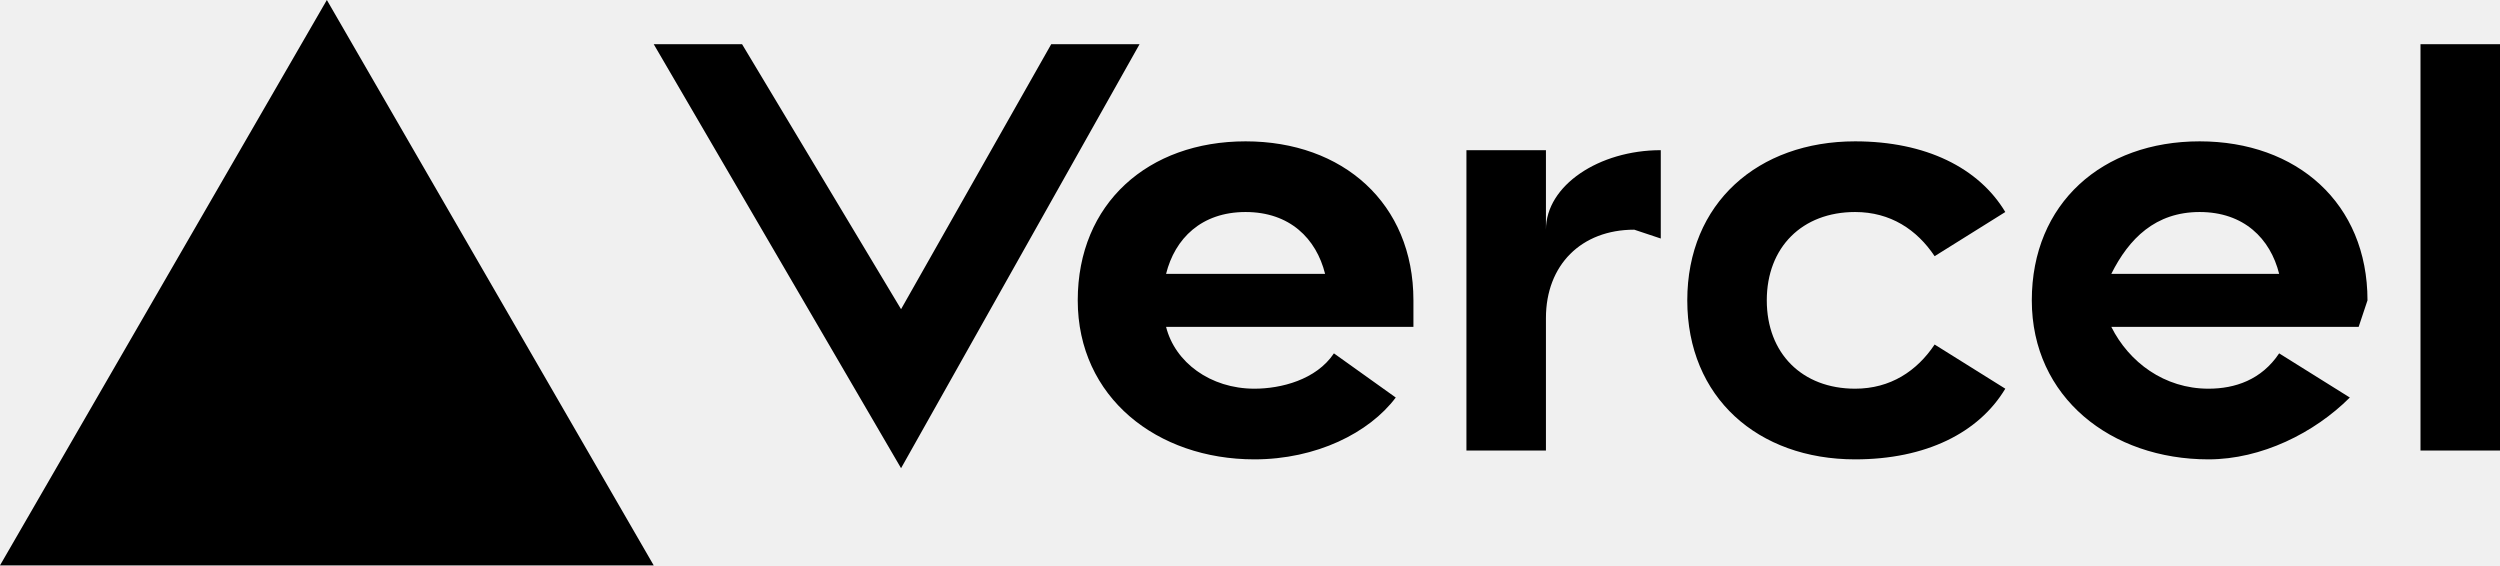
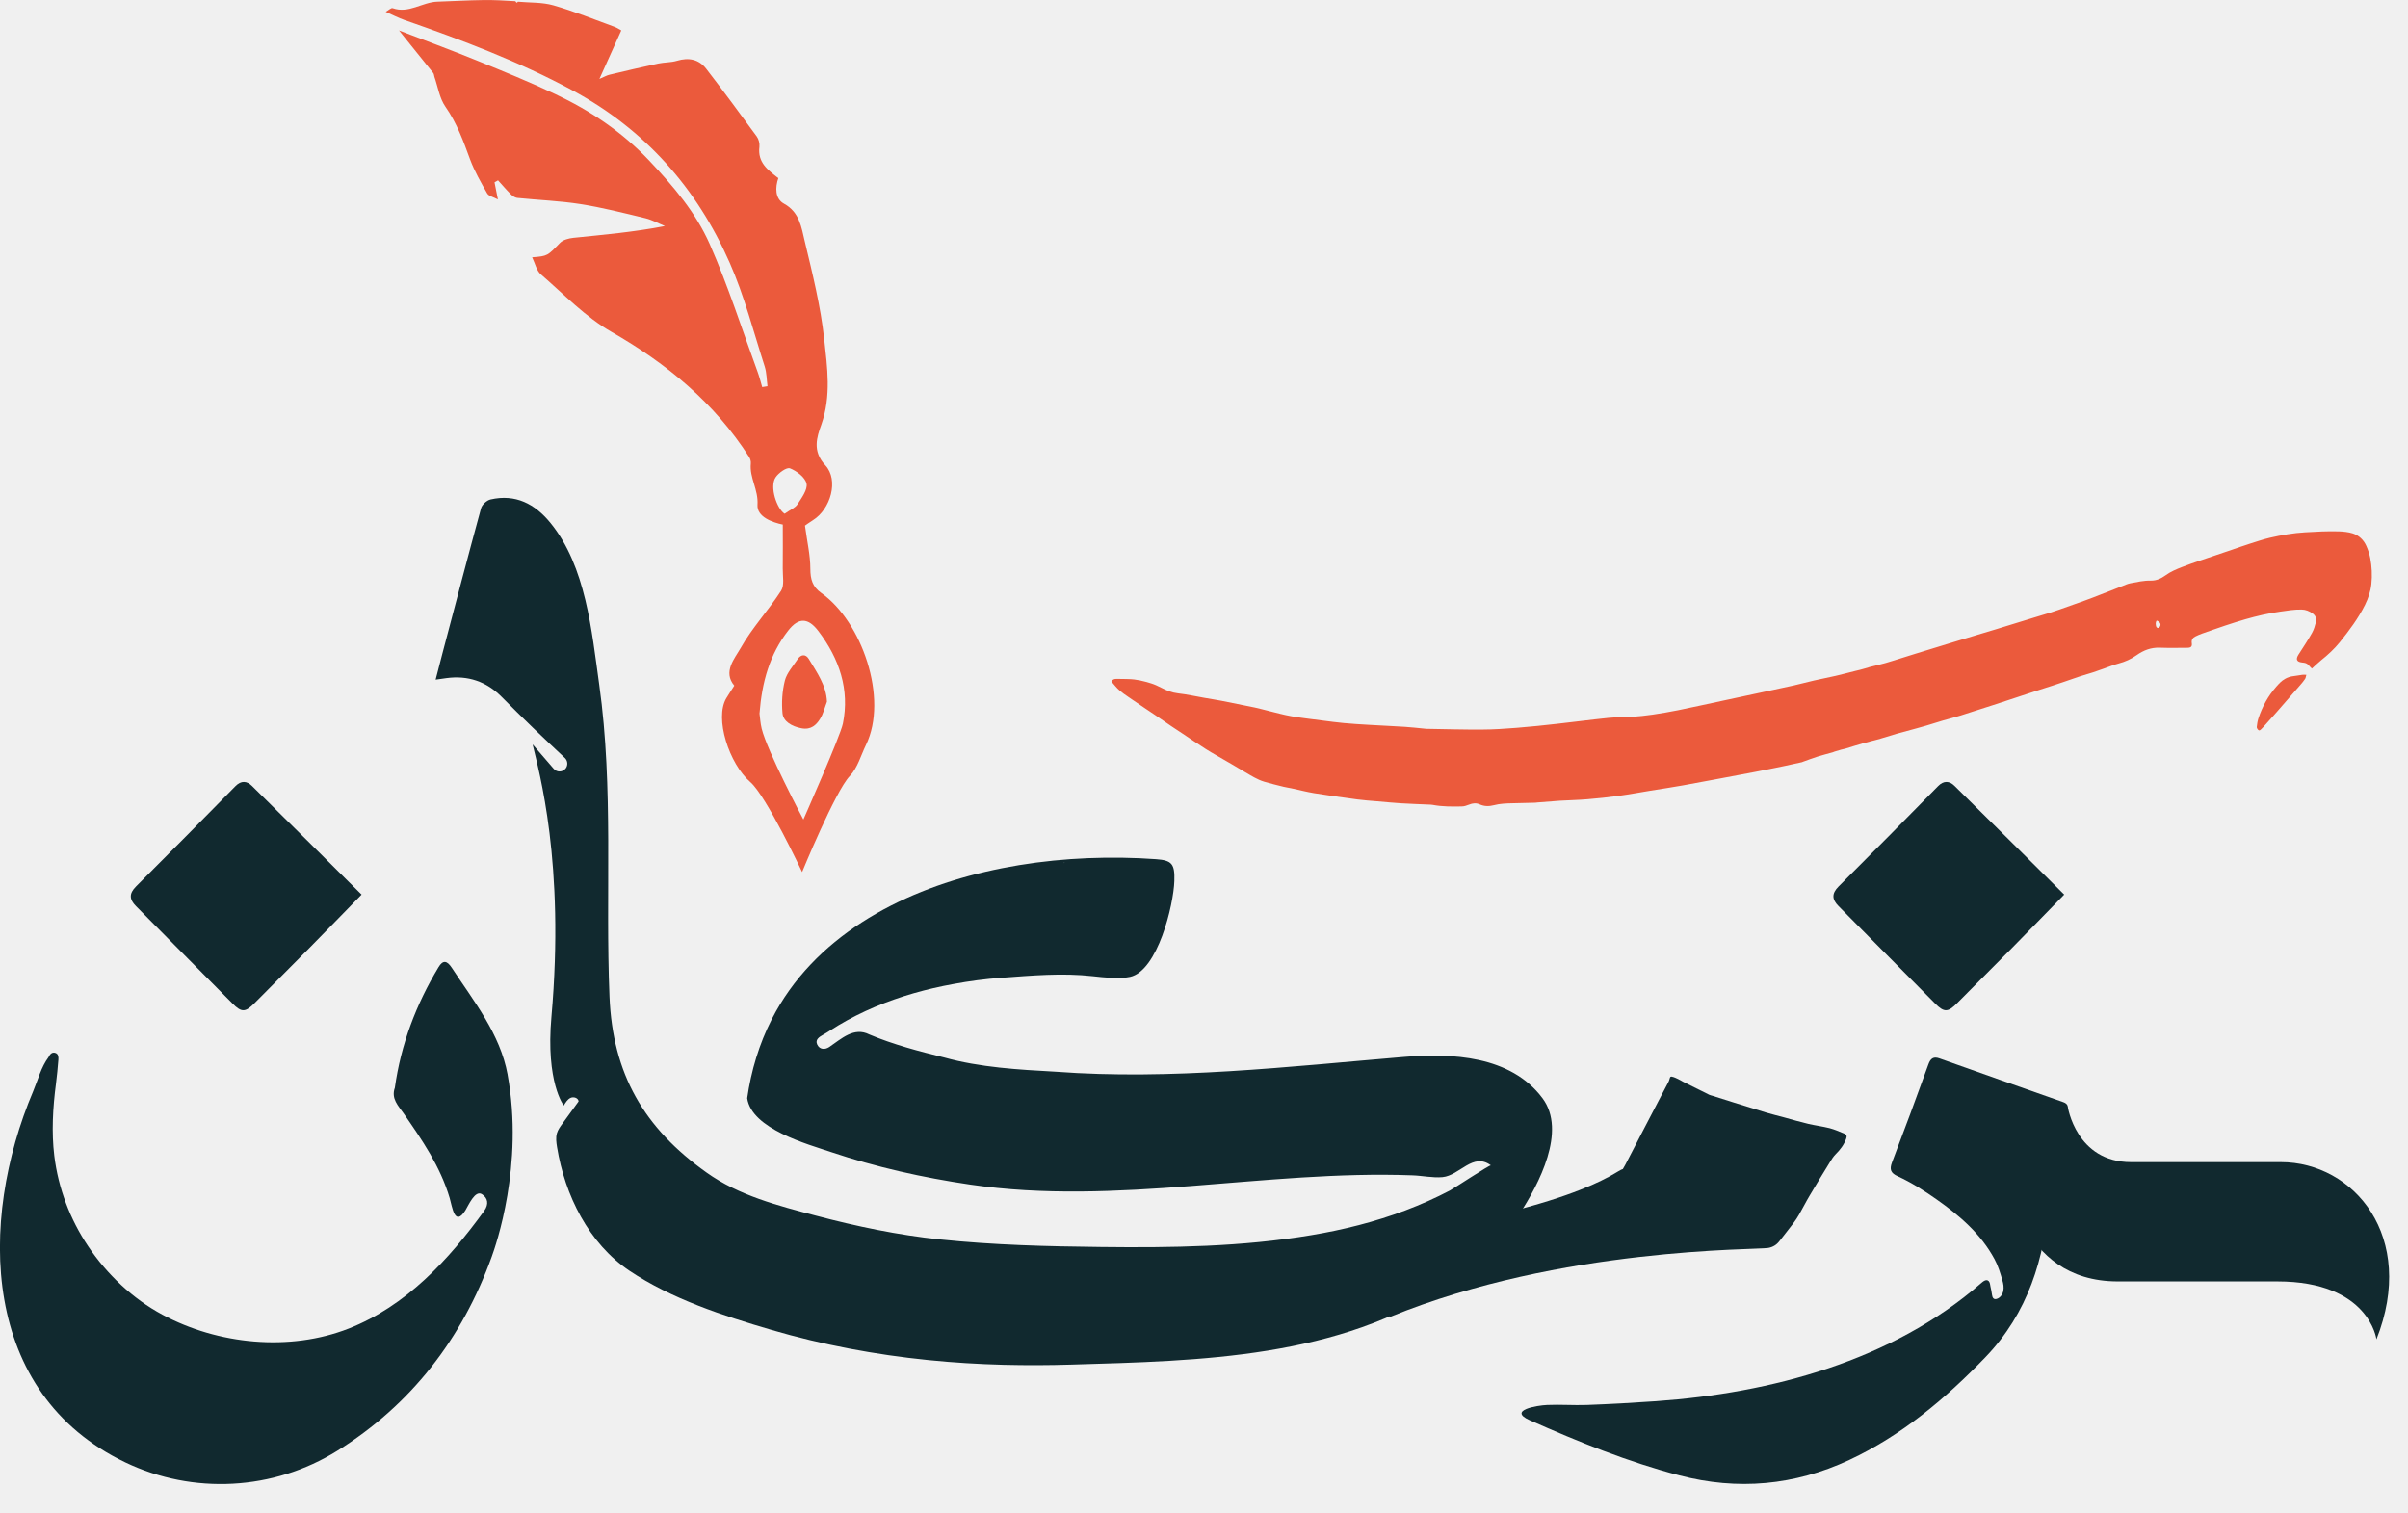
- <svg xmlns="http://www.w3.org/2000/svg" fill="none" viewBox="0 0 283 64">
-   <path fill="black" d="M141 16c-11 0-19 7-19 18s9 18 20 18c7 0 13-3 16-7l-7-5c-2 3-6 4-9 4-5 0-9-3-10-7h28v-3c0-11-8-18-19-18zm-9 15c1-4 4-7 9-7s8 3 9 7h-18zm117-15c-11 0-19 7-19 18s9 18 20 18c6 0 12-3 16-7l-8-5c-2 3-5 4-8 4-5 0-9-3-11-7h28l1-3c0-11-8-18-19-18zm-10 15c2-4 5-7 10-7s8 3 9 7h-19zm-39 3c0 6 4 10 10 10 4 0 7-2 9-5l8 5c-3 5-9 8-17 8-11 0-19-7-19-18s8-18 19-18c8 0 14 3 17 8l-8 5c-2-3-5-5-9-5-6 0-10 4-10 10zm83-29v46h-9V5h9zM37 0l37 64H0L37 0zm92 5-27 48L74 5h10l18 30 17-30h10zm59 12v10l-3-1c-6 0-10 4-10 10v15h-9V17h9v9c0-5 6-9 13-9z" />
+ <svg xmlns="http://www.w3.org/2000/svg" width="78" height="49" viewBox="0 0 78 49" fill="none">
+   <g clip-path="url(#clip0_738_2183)">
+     <path d="M66.83 35.703C65.493 35.235 64.158 34.761 62.822 34.288C62.635 34.222 62.537 34.283 62.466 34.478C62.082 35.54 61.69 36.599 61.287 37.654C61.197 37.889 61.248 38.004 61.468 38.104C61.913 38.308 62.325 38.571 62.725 38.852C63.474 39.379 64.163 39.968 64.608 40.794C64.725 41.01 64.793 41.241 64.861 41.476C64.894 41.589 64.915 41.709 64.89 41.825C64.866 41.94 64.786 42.049 64.673 42.08C64.573 42.108 64.537 42.034 64.525 41.946C64.514 41.855 64.495 41.767 64.475 41.678C64.464 41.624 64.46 41.547 64.42 41.505C64.339 41.419 64.223 41.526 64.158 41.582C61.272 44.092 57.369 45.129 53.642 45.393C52.894 45.446 52.146 45.487 51.397 45.515C50.97 45.53 50.542 45.496 50.114 45.515C49.789 45.529 48.823 45.686 49.553 46.01C51.13 46.71 52.727 47.358 54.397 47.796C56.287 48.291 58.134 48.124 59.902 47.297C61.599 46.503 63.01 45.318 64.311 43.969C65.688 42.539 66.23 40.767 66.371 38.876C66.433 38.056 66.56 37.284 66.795 36.514C66.849 36.339 66.9 36.164 66.96 35.991C67.007 35.85 66.985 35.758 66.828 35.702L66.83 35.703Z" fill="#11292F" />
+     <path d="M76.978 43.389C78.293 40.067 76.243 37.648 73.883 37.648H69.029C67.25 37.648 66.979 35.853 66.979 35.853L65.045 37.961C65.045 37.961 65.316 41.513 68.603 41.513H73.767C76.745 41.513 76.978 43.39 76.978 43.39V43.389Z" fill="#11292F" />
+     <path d="M45.034 42.659C50.572 40.397 56.922 40.495 57.277 40.428C57.428 40.401 57.545 40.33 57.639 40.208C57.788 40.014 57.942 39.824 58.089 39.63C58.156 39.54 58.219 39.449 58.273 39.353C58.392 39.147 58.498 38.933 58.621 38.728C58.836 38.362 59.058 38.001 59.28 37.64C59.333 37.553 59.388 37.465 59.459 37.394C59.608 37.246 59.731 37.088 59.803 36.885C59.832 36.804 59.814 36.756 59.74 36.724C59.584 36.663 59.431 36.591 59.27 36.549C59.041 36.491 58.803 36.462 58.573 36.408C58.312 36.347 58.055 36.271 57.796 36.2C57.598 36.147 57.399 36.099 57.202 36.04C56.86 35.937 56.52 35.83 56.178 35.722C55.943 35.649 55.71 35.574 55.475 35.5C55.439 35.489 55.401 35.482 55.368 35.467C55.083 35.325 54.797 35.182 54.513 35.041C54.488 35.027 54.463 35.011 54.438 34.998C54.363 34.962 54.29 34.919 54.211 34.893C54.108 34.861 54.102 34.871 54.074 34.976C54.066 35.007 54.052 35.037 54.038 35.064C53.966 35.202 53.894 35.338 53.822 35.474C53.629 35.846 53.435 36.216 53.241 36.588C53.043 36.967 52.846 37.347 52.65 37.727C52.627 37.771 52.6 37.814 52.568 37.872C52.317 37.922 51.099 39.254 42.965 40.344" fill="#11292F" />
+     <path d="M66.864 28.981C66.246 29.614 65.702 30.174 65.155 30.729C64.573 31.318 63.985 31.902 63.403 32.491C63.1 32.798 62.98 32.81 62.68 32.508C61.636 31.46 60.599 30.405 59.556 29.356C59.338 29.137 59.327 28.949 59.556 28.718C60.636 27.641 61.708 26.558 62.776 25.47C62.966 25.276 63.149 25.3 63.309 25.457C64.481 26.61 65.646 27.771 66.864 28.981Z" fill="#11292F" />
+     <path d="M11.713 28.981C11.095 29.614 10.552 30.174 10.004 30.729C9.422 31.318 8.834 31.902 8.252 32.491C7.949 32.798 7.829 32.81 7.529 32.508C6.485 31.46 5.448 30.405 4.406 29.356C4.187 29.137 4.176 28.949 4.406 28.718C5.485 27.641 6.557 26.558 7.625 25.47C7.815 25.276 7.998 25.3 8.158 25.457C9.331 26.61 10.495 27.771 11.713 28.981Z" fill="#11292F" />
+     <path d="M49.965 35.578C48.935 34.197 47.023 34.111 45.462 34.242C41.737 34.554 37.93 34.999 34.193 34.719C32.986 34.652 31.751 34.583 30.583 34.259C29.76 34.056 28.94 33.841 28.159 33.513C27.66 33.258 27.251 33.656 26.861 33.92C26.723 34.012 26.548 34.007 26.47 33.837C26.398 33.68 26.538 33.592 26.656 33.526C26.825 33.433 26.981 33.321 27.146 33.224C27.528 32.995 27.927 32.796 28.336 32.622C29.153 32.276 30.013 32.036 30.886 31.878C31.396 31.784 31.913 31.714 32.429 31.677C33.413 31.605 34.411 31.514 35.403 31.626C35.756 31.665 36.257 31.722 36.604 31.647C37.5 31.451 38.015 29.317 38.039 28.544C38.057 27.987 37.964 27.871 37.446 27.834C37.084 27.808 36.723 27.792 36.362 27.787C34.867 27.764 33.365 27.905 31.908 28.245C29.121 28.895 26.353 30.365 24.998 33.021C24.591 33.82 24.33 34.689 24.203 35.578C24.348 36.574 26.164 37.068 26.92 37.322C28.378 37.812 29.9 38.151 31.422 38.375C36.176 39.077 40.981 37.898 45.753 38.076C46.072 38.087 46.41 38.163 46.726 38.134C47.281 38.083 47.713 37.317 48.293 37.753C48.261 37.728 47.099 38.496 46.969 38.565C46.501 38.811 46.017 39.026 45.522 39.213C44.537 39.585 43.513 39.841 42.476 40.014C40.227 40.392 37.946 40.424 35.667 40.397C33.927 40.378 32.185 40.334 30.454 40.153C29.09 40.012 27.746 39.73 26.421 39.38C25.205 39.059 23.93 38.73 22.889 37.987C20.857 36.54 19.847 34.793 19.743 32.289C19.603 28.896 19.884 25.569 19.41 22.179C19.166 20.44 18.981 18.352 17.831 16.941C17.327 16.322 16.698 15.994 15.889 16.18C15.769 16.208 15.615 16.347 15.583 16.464C15.158 18.016 14.753 19.575 14.341 21.131C14.268 21.413 14.196 21.694 14.111 22.018C14.263 21.996 14.359 21.982 14.457 21.969C15.156 21.874 15.754 22.075 16.253 22.579C16.589 22.918 16.927 23.254 17.273 23.586C17.61 23.91 17.951 24.231 18.296 24.554C18.389 24.642 18.403 24.787 18.326 24.891C18.275 24.958 18.201 24.992 18.125 24.992C18.056 24.992 17.986 24.964 17.936 24.905L17.252 24.114C17.455 24.975 18.305 27.957 17.862 32.942C17.673 35.063 18.261 35.815 18.261 35.815C18.32 35.719 18.38 35.615 18.481 35.567C18.581 35.519 18.733 35.569 18.742 35.68C18.563 35.925 18.386 36.168 18.21 36.412C18.142 36.505 18.074 36.6 18.04 36.711C17.997 36.856 18.02 37.012 18.044 37.164C18.296 38.715 19.068 40.282 20.392 41.169C21.755 42.082 23.429 42.627 24.989 43.083C26.647 43.569 28.352 43.887 30.069 44.061C30.881 44.143 31.697 44.193 32.513 44.214C33.245 44.232 33.978 44.23 34.711 44.207C38.876 44.083 43.385 44.006 46.974 41.572C47.858 40.972 48.646 40.213 49.231 39.31C49.843 38.365 50.758 36.642 49.965 35.578ZM34.464 27.947C34.472 27.947 34.479 27.947 34.487 27.945C34.477 27.951 34.468 27.954 34.459 27.959C34.46 27.956 34.463 27.952 34.464 27.947Z" fill="#11292F" />
+     <path d="M16.443 34.814C16.201 33.492 15.349 32.442 14.631 31.347C14.48 31.12 14.349 31.091 14.204 31.334C13.479 32.54 12.986 33.833 12.79 35.238C12.662 35.59 12.903 35.825 13.072 36.066C13.671 36.928 14.263 37.788 14.566 38.812C14.649 39.09 14.725 39.761 15.074 39.213C15.168 39.065 15.386 38.537 15.614 38.689C15.798 38.809 15.845 39.005 15.682 39.231C14.532 40.818 13.152 42.311 11.297 43.039C9.378 43.792 7.061 43.557 5.26 42.59C4.299 42.074 3.464 41.284 2.856 40.375C2.268 39.499 1.888 38.493 1.759 37.444C1.666 36.681 1.712 35.878 1.812 35.118C1.847 34.856 1.87 34.592 1.892 34.326C1.898 34.243 1.891 34.144 1.798 34.112C1.684 34.072 1.619 34.154 1.573 34.248C1.45 34.413 1.366 34.594 1.292 34.781C1.218 34.968 1.155 35.161 1.077 35.347C-0.72 39.589 -0.616 45.14 4.063 47.377C6.259 48.428 8.859 48.289 10.928 46.998C13.307 45.513 14.971 43.375 15.93 40.707C16.053 40.366 16.979 37.749 16.442 34.814H16.443ZM1.65 35.58L1.645 35.575H1.65V35.58Z" fill="#11292F" />
+     <path d="M25.361 16.995C25.017 16.924 24.512 16.744 24.537 16.353C24.57 15.863 24.274 15.477 24.321 15.018C24.328 14.951 24.307 14.868 24.271 14.811C23.145 13.053 21.606 11.782 19.808 10.752C18.965 10.27 18.262 9.53 17.516 8.884C17.378 8.765 17.334 8.533 17.237 8.335C17.742 8.297 17.732 8.288 18.138 7.87C18.237 7.768 18.422 7.72 18.573 7.704C19.551 7.603 20.531 7.519 21.538 7.323C21.328 7.237 21.125 7.123 20.907 7.07C20.207 6.901 19.507 6.722 18.799 6.611C18.123 6.505 17.435 6.481 16.753 6.411C16.678 6.403 16.597 6.345 16.541 6.288C16.398 6.145 16.267 5.991 16.132 5.842L16.019 5.907C16.05 6.065 16.082 6.223 16.128 6.46C15.98 6.381 15.831 6.353 15.781 6.265C15.577 5.908 15.369 5.547 15.227 5.164C15.009 4.57 14.798 3.985 14.428 3.457C14.238 3.186 14.186 2.816 14.072 2.491C14.058 2.449 14.059 2.397 14.033 2.365C13.671 1.911 13.305 1.458 12.924 0.986C13.752 1.305 14.598 1.616 15.432 1.955C16.29 2.304 17.151 2.653 17.989 3.05C19.123 3.585 20.151 4.273 21.027 5.2C21.804 6.022 22.539 6.885 22.991 7.91C23.586 9.261 24.037 10.675 24.546 12.063C24.603 12.219 24.642 12.381 24.689 12.54C24.747 12.531 24.803 12.521 24.861 12.512C24.833 12.299 24.835 12.076 24.771 11.875C24.408 10.748 24.112 9.589 23.636 8.51C22.568 6.087 20.895 4.197 18.548 2.93C16.803 1.987 14.961 1.297 13.1 0.648C12.906 0.58 12.722 0.484 12.494 0.383C12.586 0.332 12.671 0.247 12.72 0.265C13.24 0.449 13.676 0.071 14.163 0.054C14.662 0.038 15.159 0.008 15.658 0.002C16.001 -0.003 16.345 0.017 16.687 0.038C16.712 0.039 16.73 0.135 16.773 0.055C17.159 0.09 17.561 0.068 17.927 0.173C18.6 0.366 19.251 0.632 19.911 0.872C19.993 0.902 20.067 0.955 20.125 0.986C19.873 1.544 19.664 2.009 19.416 2.558C19.575 2.489 19.656 2.441 19.744 2.421C20.268 2.296 20.794 2.172 21.322 2.059C21.522 2.016 21.736 2.028 21.93 1.969C22.308 1.856 22.637 1.919 22.876 2.229C23.433 2.95 23.974 3.685 24.513 4.422C24.577 4.509 24.612 4.649 24.599 4.756C24.536 5.266 24.872 5.506 25.212 5.771C25.109 6.066 25.1 6.437 25.395 6.598C25.9 6.874 25.959 7.364 26.066 7.809C26.317 8.86 26.582 9.918 26.698 10.988C26.797 11.9 26.934 12.831 26.603 13.76C26.463 14.154 26.302 14.612 26.733 15.072C27.181 15.553 26.905 16.497 26.331 16.853C26.208 16.929 26.093 17.016 26.075 17.028C26.145 17.55 26.248 17.988 26.249 18.425C26.249 18.766 26.319 19.009 26.601 19.209C27.91 20.13 28.788 22.618 28.05 24.134C27.884 24.475 27.777 24.878 27.527 25.139C27.06 25.624 25.982 28.25 25.982 28.25C25.982 28.25 24.826 25.785 24.302 25.333C23.624 24.75 23.134 23.27 23.529 22.616C23.611 22.481 23.698 22.349 23.785 22.213C23.41 21.762 23.797 21.337 23.989 20.998C24.359 20.34 24.89 19.776 25.301 19.138C25.415 18.96 25.351 18.661 25.355 18.416C25.361 17.947 25.356 17.479 25.356 16.998L25.361 16.995ZM24.602 23.117C24.62 23.249 24.63 23.431 24.672 23.603C24.848 24.332 26.023 26.549 26.023 26.549C26.023 26.549 27.218 23.855 27.303 23.442C27.528 22.339 27.186 21.337 26.511 20.447C26.181 20.011 25.873 19.993 25.535 20.424C24.929 21.199 24.68 22.104 24.602 23.116V23.117ZM25.416 16.643C25.604 16.51 25.76 16.451 25.833 16.337C25.966 16.128 26.166 15.862 26.125 15.666C26.082 15.465 25.808 15.258 25.59 15.172C25.483 15.13 25.216 15.32 25.12 15.469C24.922 15.775 25.165 16.483 25.415 16.643H25.416Z" fill="#EB5A3C" />
+     <path d="M26.785 22.738C26.713 22.924 26.67 23.121 26.563 23.291C26.446 23.477 26.278 23.655 25.958 23.593C25.636 23.53 25.372 23.368 25.347 23.109C25.314 22.758 25.337 22.392 25.424 22.047C25.486 21.803 25.688 21.58 25.839 21.353C25.945 21.196 26.098 21.183 26.197 21.346C26.459 21.781 26.767 22.208 26.787 22.735L26.785 22.738Z" fill="#EB5A3C" />
+     <path d="M74.885 21.656C74.856 21.626 74.825 21.602 74.802 21.571C74.753 21.505 74.687 21.473 74.608 21.467C74.596 21.467 74.585 21.464 74.572 21.463C74.393 21.444 74.356 21.359 74.453 21.207C74.603 20.975 74.754 20.746 74.89 20.506C74.952 20.397 74.988 20.27 75.019 20.147C75.047 20.036 75.001 19.938 74.91 19.873C74.804 19.799 74.69 19.75 74.555 19.747C74.318 19.742 74.087 19.782 73.855 19.815C73.475 19.868 73.104 19.955 72.736 20.06C72.514 20.123 72.296 20.195 72.076 20.267C71.826 20.35 71.58 20.439 71.332 20.525C71.257 20.553 71.183 20.582 71.112 20.619C71.028 20.662 70.98 20.726 70.996 20.833C71.013 20.943 70.972 20.985 70.853 20.986C70.555 20.988 70.256 20.994 69.958 20.983C69.677 20.973 69.435 21.066 69.211 21.224C69.03 21.353 68.833 21.441 68.618 21.497C68.462 21.538 68.311 21.603 68.158 21.656C68.039 21.698 67.919 21.742 67.799 21.781C67.655 21.828 67.509 21.868 67.365 21.914C67.196 21.97 67.027 22.03 66.859 22.088C66.732 22.132 66.603 22.175 66.475 22.216C66.323 22.266 66.171 22.311 66.02 22.362C65.57 22.51 65.12 22.66 64.67 22.807C64.281 22.934 63.89 23.059 63.499 23.183C63.313 23.241 63.124 23.288 62.937 23.342C62.758 23.394 62.579 23.453 62.401 23.506C62.286 23.539 62.171 23.572 62.056 23.603C61.853 23.659 61.649 23.711 61.446 23.769C61.271 23.82 61.097 23.874 60.923 23.927C60.911 23.931 60.901 23.935 60.889 23.939C60.706 23.987 60.519 24.032 60.337 24.084C60.149 24.137 59.964 24.197 59.778 24.253C59.733 24.266 59.685 24.273 59.639 24.286C59.567 24.307 59.495 24.329 59.423 24.35C59.404 24.355 59.387 24.366 59.368 24.372C59.203 24.419 59.037 24.46 58.874 24.511C58.718 24.56 58.567 24.619 58.414 24.673C58.398 24.678 58.384 24.687 58.369 24.691C58.175 24.734 57.981 24.777 57.787 24.818C57.689 24.839 57.593 24.858 57.495 24.878C57.284 24.919 57.074 24.963 56.863 25.004C56.08 25.151 55.299 25.301 54.515 25.443C54.163 25.508 53.808 25.557 53.454 25.616C53.12 25.67 52.789 25.733 52.453 25.779C52.106 25.827 51.758 25.865 51.41 25.893C51.117 25.918 50.821 25.922 50.528 25.94C50.282 25.956 50.037 25.978 49.791 25.997C49.772 25.998 49.752 26.002 49.732 26.004C49.486 26.01 49.24 26.017 48.993 26.022C48.79 26.026 48.589 26.033 48.389 26.085C48.238 26.124 48.083 26.127 47.933 26.059C47.817 26.006 47.703 26.018 47.586 26.066C47.51 26.097 47.427 26.124 47.346 26.125C47.032 26.131 46.717 26.133 46.406 26.074C46.387 26.07 46.366 26.068 46.347 26.067C46.026 26.053 45.703 26.043 45.382 26.023C45.116 26.006 44.851 25.98 44.585 25.957C44.38 25.939 44.172 25.926 43.967 25.898C43.498 25.835 43.029 25.77 42.561 25.694C42.314 25.653 42.071 25.589 41.827 25.537C41.745 25.52 41.663 25.509 41.582 25.489C41.37 25.436 41.155 25.386 40.947 25.323C40.724 25.255 40.529 25.129 40.33 25.013C40.032 24.836 39.735 24.659 39.434 24.489C39.177 24.345 38.929 24.187 38.685 24.021C38.435 23.849 38.18 23.686 37.929 23.517C37.763 23.406 37.601 23.29 37.437 23.179C37.186 23.009 36.933 22.844 36.685 22.671C36.493 22.536 36.288 22.418 36.133 22.235C36.09 22.183 36.046 22.132 36 22.078C36.036 22.015 36.092 21.995 36.151 21.994C36.286 21.991 36.421 21.999 36.556 22C36.806 22.004 37.045 22.064 37.281 22.137C37.394 22.172 37.505 22.222 37.61 22.277C37.785 22.368 37.96 22.44 38.159 22.462C38.447 22.494 38.732 22.559 39.018 22.608C39.201 22.641 39.386 22.668 39.57 22.704C39.93 22.774 40.289 22.846 40.647 22.921C40.795 22.952 40.94 22.995 41.088 23.03C41.34 23.091 41.589 23.162 41.844 23.206C42.177 23.263 42.513 23.299 42.849 23.344C43.074 23.373 43.299 23.403 43.523 23.424C43.797 23.449 44.071 23.467 44.345 23.482C44.73 23.506 45.115 23.521 45.5 23.546C45.711 23.559 45.92 23.584 46.13 23.604C46.154 23.607 46.178 23.609 46.202 23.611C46.802 23.62 47.404 23.639 48.004 23.635C48.382 23.634 48.76 23.608 49.135 23.578C49.567 23.545 49.997 23.498 50.429 23.45C50.987 23.388 51.542 23.314 52.101 23.257C52.35 23.231 52.602 23.242 52.852 23.224C53.078 23.209 53.303 23.184 53.528 23.152C53.803 23.111 54.078 23.065 54.35 23.01C54.865 22.905 55.378 22.791 55.892 22.681C56.313 22.591 56.733 22.501 57.153 22.411C57.468 22.344 57.784 22.277 58.098 22.207C58.319 22.158 58.537 22.097 58.757 22.047C58.99 21.994 59.224 21.949 59.456 21.896C59.67 21.847 59.88 21.79 60.092 21.737C60.146 21.724 60.202 21.712 60.254 21.698C60.338 21.676 60.423 21.651 60.506 21.628C60.522 21.624 60.536 21.616 60.551 21.612C60.725 21.568 60.9 21.529 61.071 21.481C61.258 21.428 61.442 21.367 61.628 21.309C61.772 21.263 61.916 21.218 62.06 21.174C62.246 21.117 62.431 21.06 62.618 21.003C62.777 20.953 62.938 20.904 63.097 20.856C63.307 20.793 63.515 20.728 63.724 20.665C64.021 20.576 64.32 20.488 64.616 20.397C65.039 20.267 65.461 20.136 65.884 20.007C66.066 19.951 66.25 19.896 66.431 19.841C66.526 19.811 66.62 19.778 66.714 19.746C66.98 19.652 67.246 19.558 67.512 19.463C67.606 19.43 67.698 19.396 67.791 19.359C68.021 19.27 68.25 19.18 68.48 19.091C68.613 19.039 68.745 18.985 68.878 18.933C68.919 18.917 68.962 18.905 69.004 18.896C69.223 18.855 69.441 18.804 69.666 18.809C69.85 18.813 70.003 18.742 70.149 18.636C70.311 18.518 70.495 18.441 70.681 18.369C70.856 18.301 71.032 18.239 71.208 18.178C71.573 18.053 71.939 17.931 72.305 17.807C72.482 17.747 72.658 17.683 72.835 17.627C73.067 17.554 73.297 17.474 73.533 17.419C73.906 17.334 74.281 17.267 74.664 17.245C75.03 17.223 75.395 17.203 75.762 17.214C75.912 17.22 76.066 17.235 76.208 17.279C76.412 17.344 76.565 17.491 76.652 17.69C76.706 17.814 76.751 17.946 76.777 18.078C76.829 18.354 76.843 18.634 76.814 18.917C76.79 19.156 76.713 19.378 76.609 19.592C76.391 20.032 76.097 20.422 75.793 20.802C75.615 21.022 75.407 21.215 75.183 21.393C75.081 21.475 74.988 21.568 74.883 21.663L74.885 21.656ZM69.858 20.103C69.816 20.165 69.828 20.224 69.838 20.282C69.843 20.306 69.872 20.344 69.892 20.345C69.917 20.346 69.95 20.322 69.965 20.298C70.013 20.224 69.968 20.143 69.858 20.103Z" fill="#EB5A3C" />
+     <path d="M74.707 21.861C74.691 21.916 74.688 21.962 74.666 21.994C74.623 22.06 74.571 22.121 74.519 22.182C74.256 22.485 73.996 22.785 73.732 23.085C73.598 23.238 73.461 23.39 73.326 23.54C73.299 23.57 73.271 23.599 73.242 23.626C73.215 23.652 73.182 23.68 73.15 23.648C73.124 23.623 73.097 23.58 73.101 23.549C73.111 23.455 73.127 23.357 73.156 23.267C73.282 22.887 73.472 22.542 73.737 22.242C73.819 22.15 73.9 22.059 74.011 21.996C74.1 21.945 74.191 21.914 74.291 21.904C74.386 21.893 74.479 21.874 74.574 21.861C74.611 21.855 74.65 21.861 74.709 21.861H74.707Z" fill="#EB5A3C" />
+   </g>
+   <defs>
+     <clipPath id="clip0_738_2183">
+       <rect width="77.39" height="48.076" fill="white" />
+     </clipPath>
+   </defs>
</svg>
